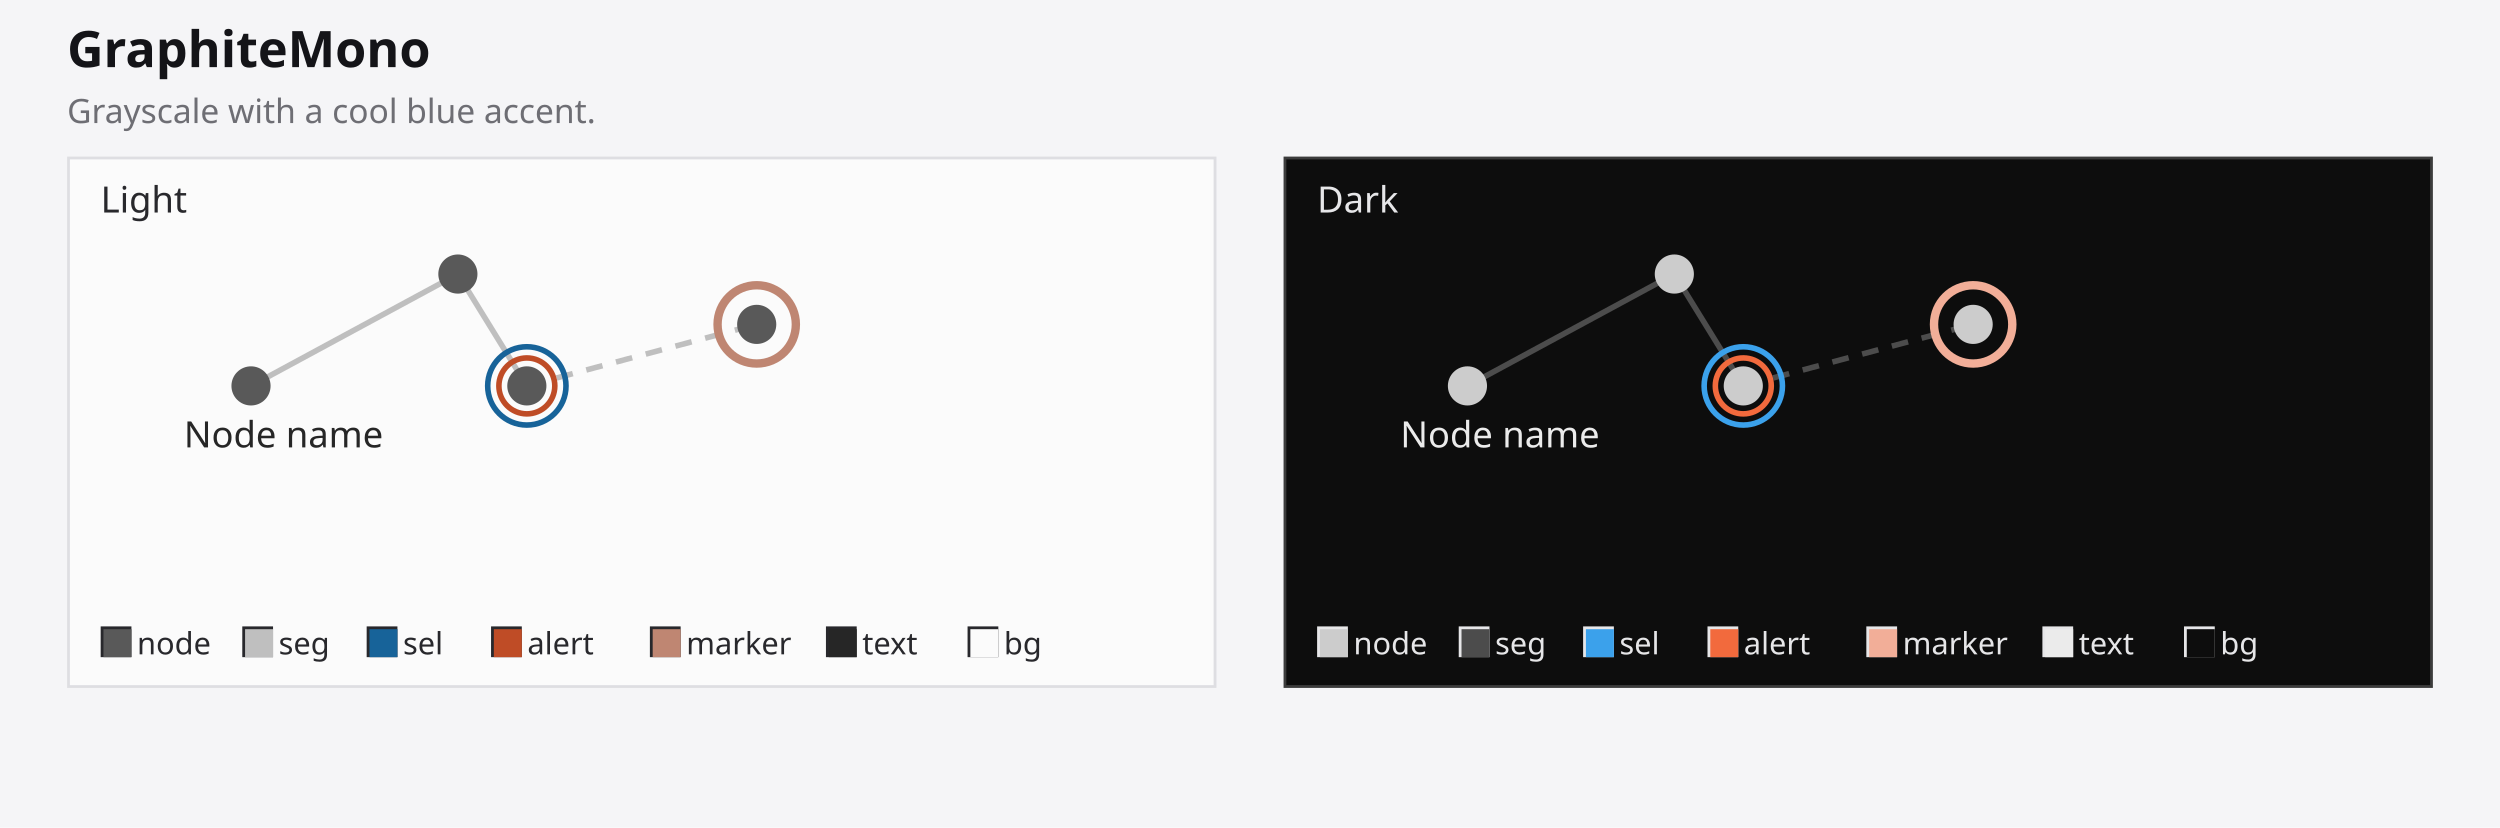
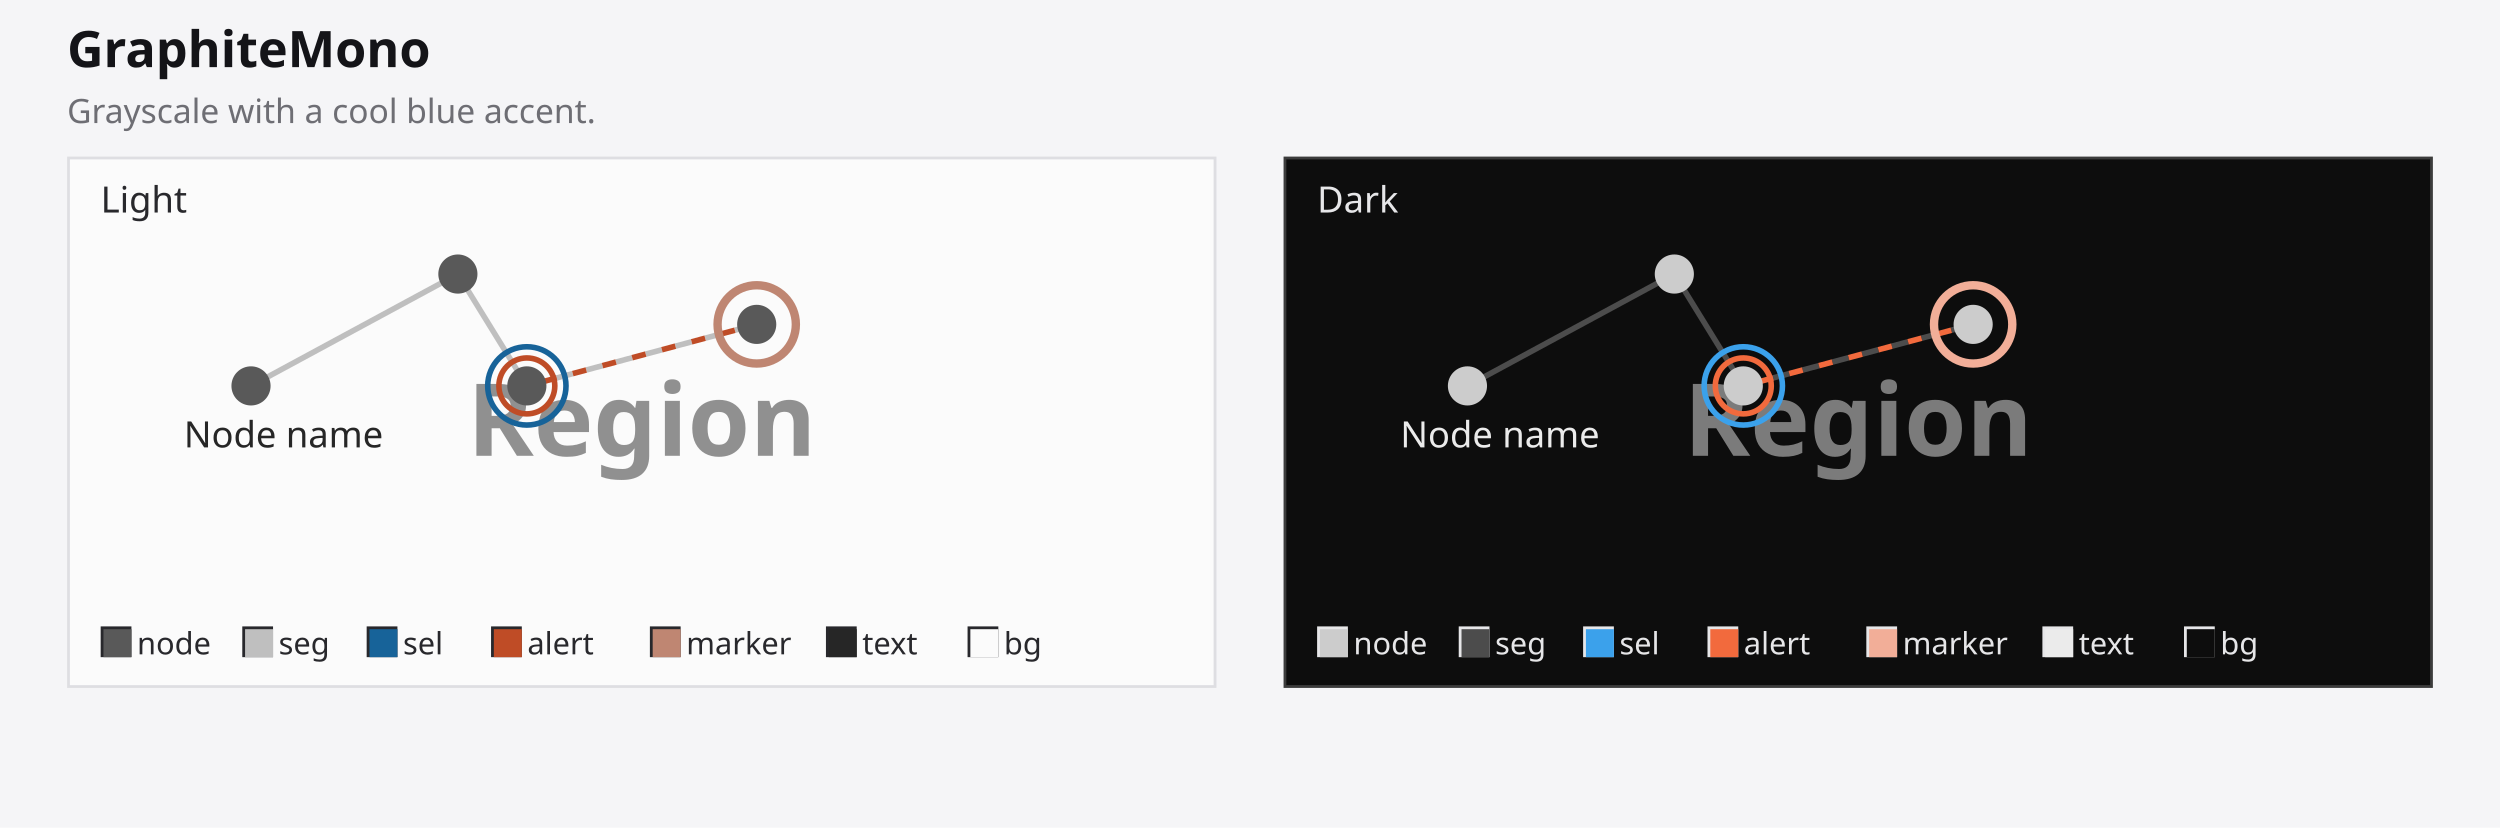
<svg xmlns="http://www.w3.org/2000/svg" width="894" height="296" viewBox="0 0 894 296" font-family="sans-serif">
  <rect width="894" height="296" fill="#F5F5F7" />
  <text x="24" y="24" font-size="18" font-weight="700" fill="#141418">GraphiteMono</text>
  <text x="24" y="44" font-size="12" fill="#6E6E74">Grayscale with a cool blue accent.</text>
  <rect x="24" y="56" width="411" height="190" fill="#DEDEE2" />
  <rect x="25" y="57" width="409" height="188" fill="#FBFBFB" />
+   <text x="229.5" y="163" text-anchor="middle" font-family="sans-serif" font-weight="700" font-size="36" fill="#262626" fill-opacity="0.5">Region</text>
  <text x="36" y="76" font-family="sans-serif" font-size="13" fill="#28282C">Light</text>
  <line x1="163.74" y1="98" x2="89.76" y2="138" stroke="#BFBFBF" stroke-width="2" />
  <line x1="163.74" y1="98" x2="188.4" y2="138" stroke="#BFBFBF" stroke-width="2" />
  <line x1="188.4" y1="138" x2="270.6" y2="116" stroke="#BFBFBF" stroke-width="2" stroke-dasharray="6,5" />
+   <line x1="188.4" y1="138" x2="270.6" y2="116" stroke="#BF4C26" stroke-width="2" stroke-dasharray="5,6" stroke-dashoffset="5" />
  <circle cx="163.74" cy="98" r="7" fill="#595959" />
  <circle cx="89.76" cy="138" r="7" fill="#595959" />
  <circle cx="188.4" cy="138" r="14" fill="none" stroke="#176399" stroke-width="2" />
  <circle cx="188.4" cy="138" r="10" fill="none" stroke="#BF4C26" stroke-width="2" />
  <circle cx="188.4" cy="138" r="7" fill="#595959" />
  <circle cx="270.6" cy="116" r="14" fill="none" stroke="#BF8672" stroke-width="3" />
  <circle cx="270.6" cy="116" r="7" fill="#595959" />
  <text x="65.76" y="160" font-family="sans-serif" font-size="13" fill="#262626">Node name</text>
  <rect x="36" y="224" width="11" height="11" fill="#28282C" />
  <rect x="37" y="225" width="10" height="10" fill="#595959" />
  <text x="49" y="234" font-family="sans-serif" font-size="11" fill="#28282C">node</text>
  <rect x="86.64" y="224" width="11" height="11" fill="#28282C" />
  <rect x="87.64" y="225" width="10" height="10" fill="#BFBFBF" />
  <text x="99.64" y="234" font-family="sans-serif" font-size="11" fill="#28282C">seg</text>
  <rect x="131.12" y="224" width="11" height="11" fill="#28282C" />
  <rect x="132.12" y="225" width="10" height="10" fill="#176399" />
  <text x="144.12" y="234" font-family="sans-serif" font-size="11" fill="#28282C">sel</text>
  <rect x="175.6" y="224" width="11" height="11" fill="#28282C" />
  <rect x="176.6" y="225" width="10" height="10" fill="#BF4C26" />
  <text x="188.6" y="234" font-family="sans-serif" font-size="11" fill="#28282C">alert</text>
  <rect x="232.4" y="224" width="11" height="11" fill="#28282C" />
  <rect x="233.4" y="225" width="10" height="10" fill="#BF8672" />
  <text x="245.4" y="234" font-family="sans-serif" font-size="11" fill="#28282C">marker</text>
  <rect x="295.36" y="224" width="11" height="11" fill="#28282C" />
  <rect x="296.36" y="225" width="10" height="10" fill="#262626" />
  <text x="308.36" y="234" font-family="sans-serif" font-size="11" fill="#28282C">text</text>
  <rect x="346" y="224" width="11" height="11" fill="#28282C" />
  <rect x="347" y="225" width="10" height="10" fill="#FBFBFB" />
  <text x="359" y="234" font-family="sans-serif" font-size="11" fill="#28282C">bg</text>
  <rect x="459" y="56" width="411" height="190" fill="#3C3C3C" />
  <rect x="460" y="57" width="409" height="188" fill="#0D0D0D" />
+   <text x="664.5" y="163" text-anchor="middle" font-family="sans-serif" font-weight="700" font-size="36" fill="#EBEBEB" fill-opacity="0.5">Region</text>
  <text x="471" y="76" font-family="sans-serif" font-size="13" fill="#E6E6E8">Dark</text>
  <line x1="598.74" y1="98" x2="524.76" y2="138" stroke="#4C4C4C" stroke-width="2" />
  <line x1="598.74" y1="98" x2="623.4" y2="138" stroke="#4C4C4C" stroke-width="2" />
  <line x1="623.4" y1="138" x2="705.6" y2="116" stroke="#4C4C4C" stroke-width="2" stroke-dasharray="6,5" />
+   <line x1="623.4" y1="138" x2="705.6" y2="116" stroke="#F26A3D" stroke-width="2" stroke-dasharray="5,6" stroke-dashoffset="5" />
  <circle cx="598.74" cy="98" r="7" fill="#CCCCCC" />
  <circle cx="524.76" cy="138" r="7" fill="#CCCCCC" />
  <circle cx="623.4" cy="138" r="14" fill="none" stroke="#3BA1EB" stroke-width="2" />
  <circle cx="623.4" cy="138" r="10" fill="none" stroke="#F26A3D" stroke-width="2" />
  <circle cx="623.4" cy="138" r="7" fill="#CCCCCC" />
  <circle cx="705.6" cy="116" r="14" fill="none" stroke="#F2AE98" stroke-width="3" />
  <circle cx="705.6" cy="116" r="7" fill="#CCCCCC" />
  <text x="500.76" y="160" font-family="sans-serif" font-size="13" fill="#EBEBEB">Node name</text>
  <rect x="471" y="224" width="11" height="11" fill="#E6E6E8" />
  <rect x="472" y="225" width="10" height="10" fill="#CCCCCC" />
  <text x="484" y="234" font-family="sans-serif" font-size="11" fill="#E6E6E8">node</text>
  <rect x="521.64" y="224" width="11" height="11" fill="#E6E6E8" />
  <rect x="522.64" y="225" width="10" height="10" fill="#4C4C4C" />
  <text x="534.64" y="234" font-family="sans-serif" font-size="11" fill="#E6E6E8">seg</text>
  <rect x="566.12" y="224" width="11" height="11" fill="#E6E6E8" />
  <rect x="567.12" y="225" width="10" height="10" fill="#3BA1EB" />
  <text x="579.12" y="234" font-family="sans-serif" font-size="11" fill="#E6E6E8">sel</text>
  <rect x="610.6" y="224" width="11" height="11" fill="#E6E6E8" />
  <rect x="611.6" y="225" width="10" height="10" fill="#F26A3D" />
  <text x="623.6" y="234" font-family="sans-serif" font-size="11" fill="#E6E6E8">alert</text>
  <rect x="667.4" y="224" width="11" height="11" fill="#E6E6E8" />
  <rect x="668.4" y="225" width="10" height="10" fill="#F2AE98" />
  <text x="680.4" y="234" font-family="sans-serif" font-size="11" fill="#E6E6E8">marker</text>
  <rect x="730.36" y="224" width="11" height="11" fill="#E6E6E8" />
  <rect x="731.36" y="225" width="10" height="10" fill="#EBEBEB" />
  <text x="743.36" y="234" font-family="sans-serif" font-size="11" fill="#E6E6E8">text</text>
  <rect x="781" y="224" width="11" height="11" fill="#E6E6E8" />
  <rect x="782" y="225" width="10" height="10" fill="#0D0D0D" />
  <text x="794" y="234" font-family="sans-serif" font-size="11" fill="#E6E6E8">bg</text>
</svg>
